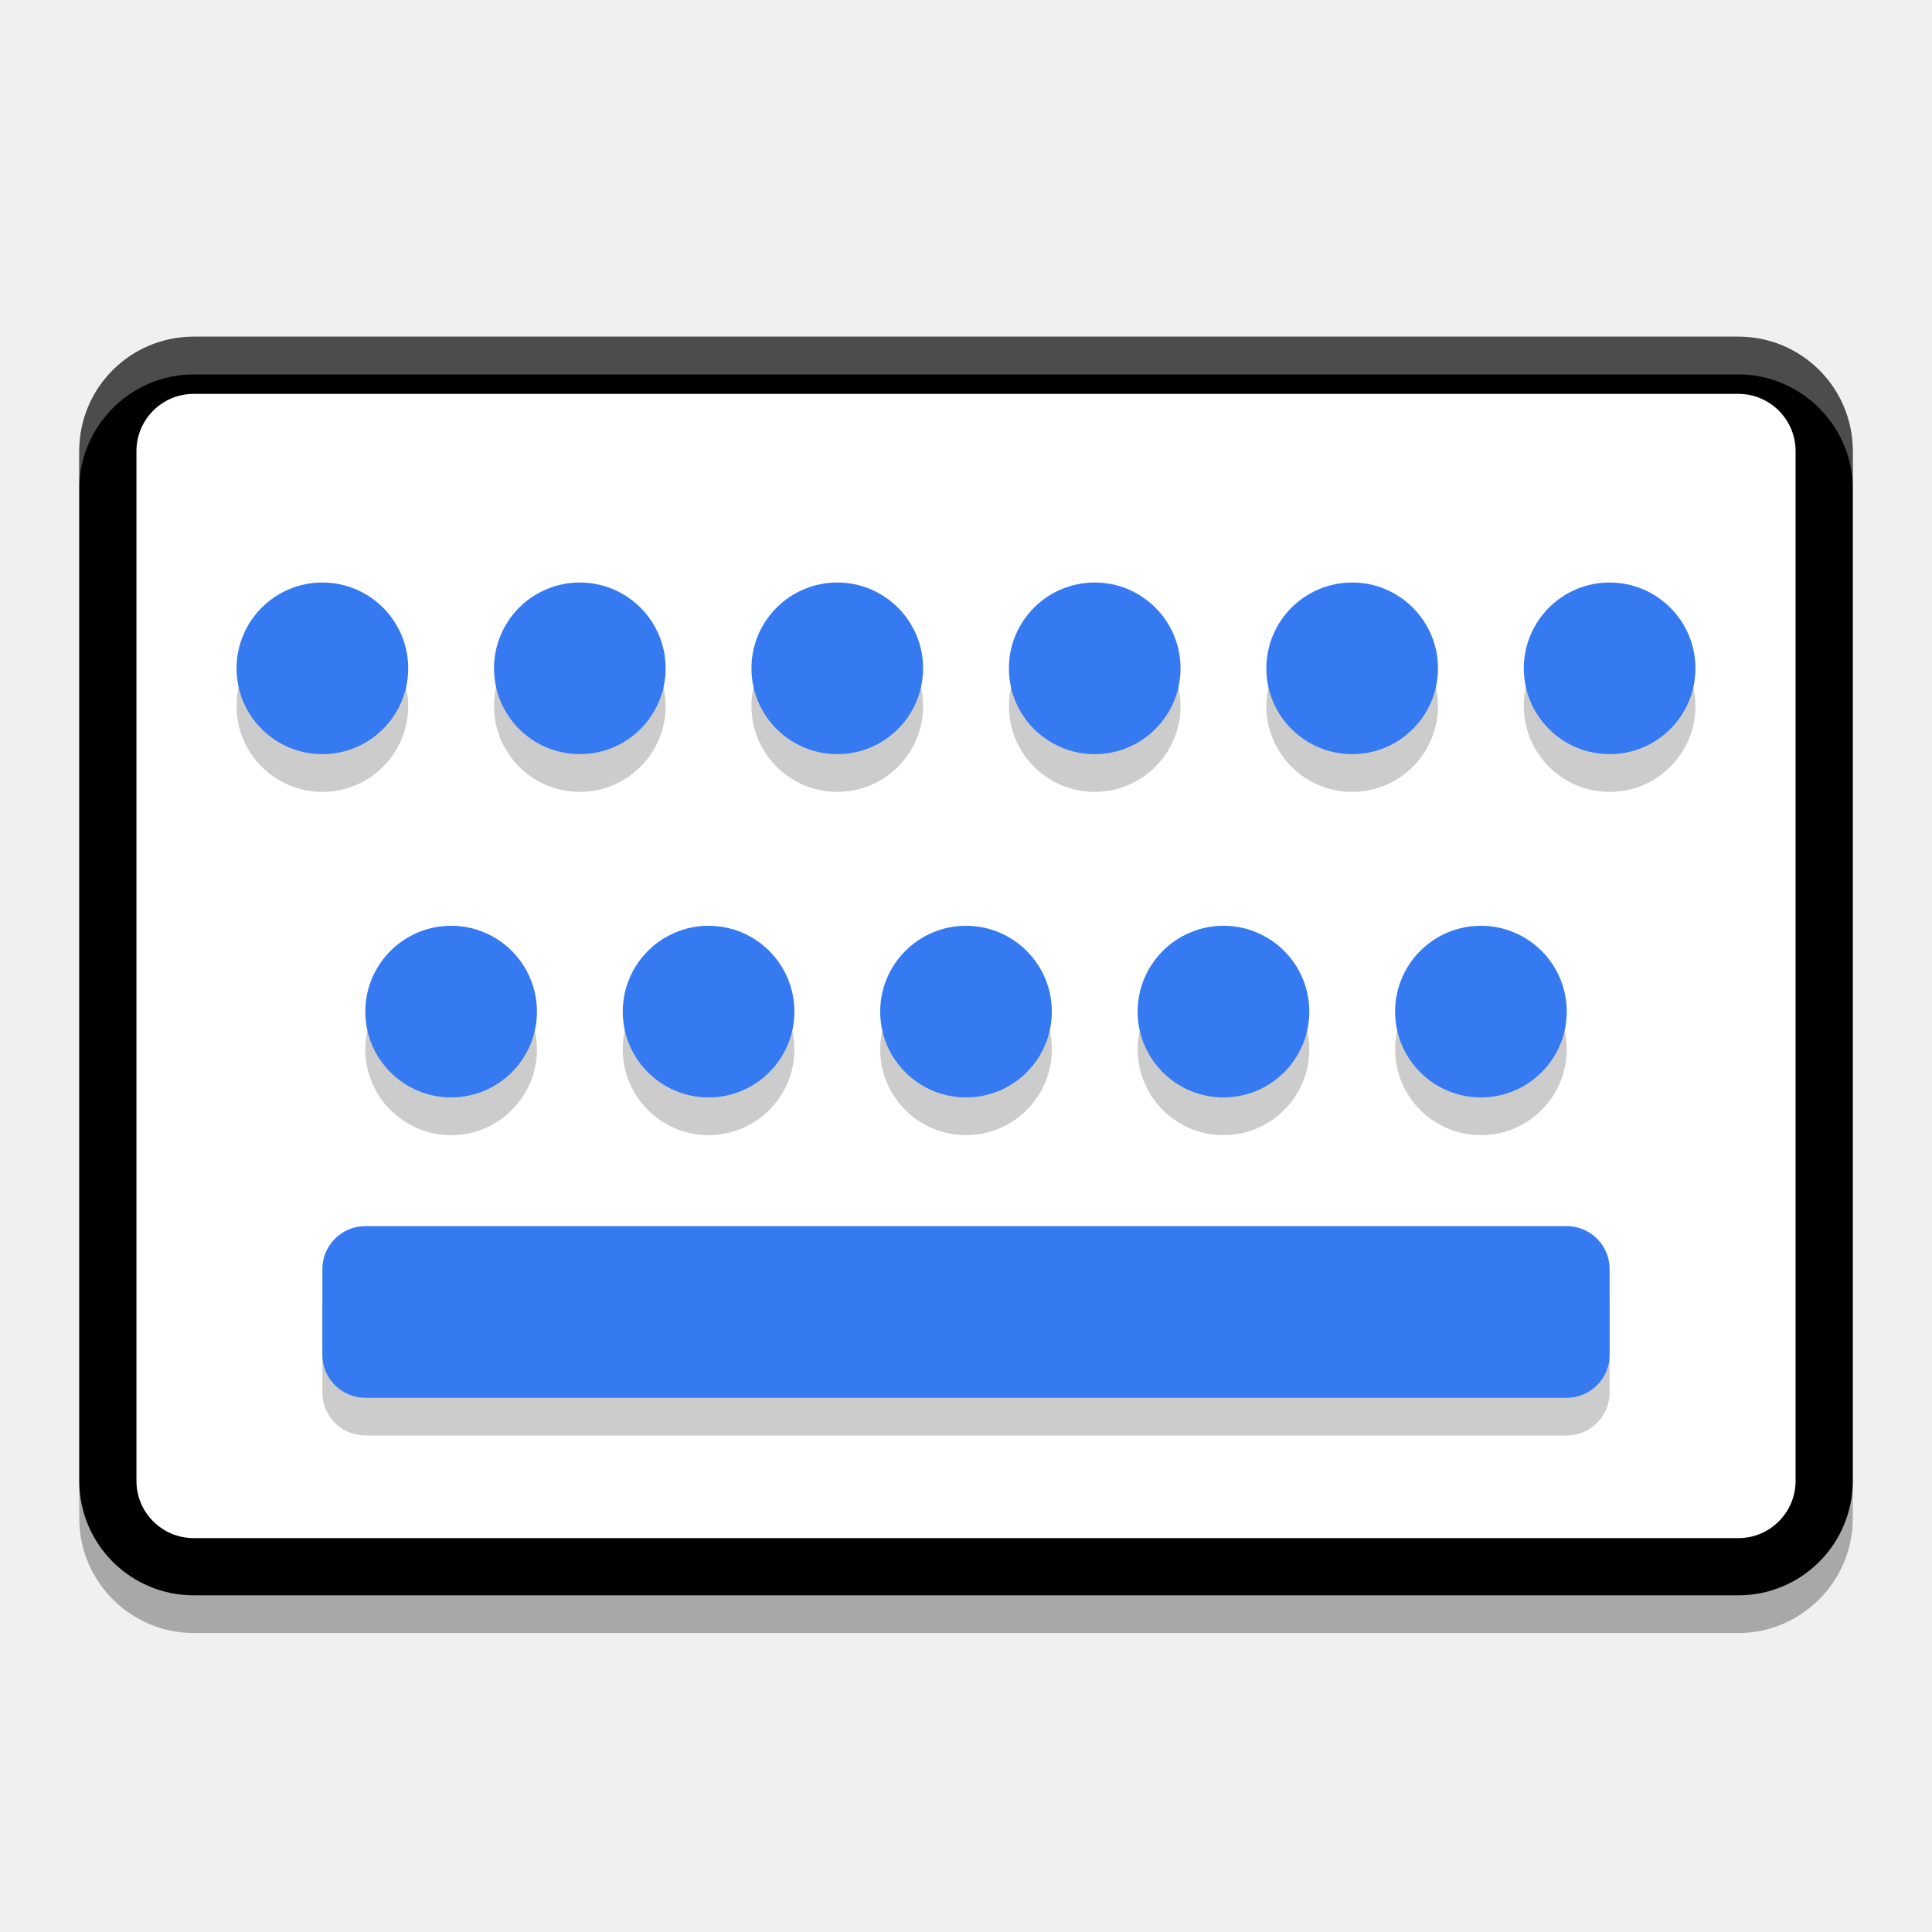
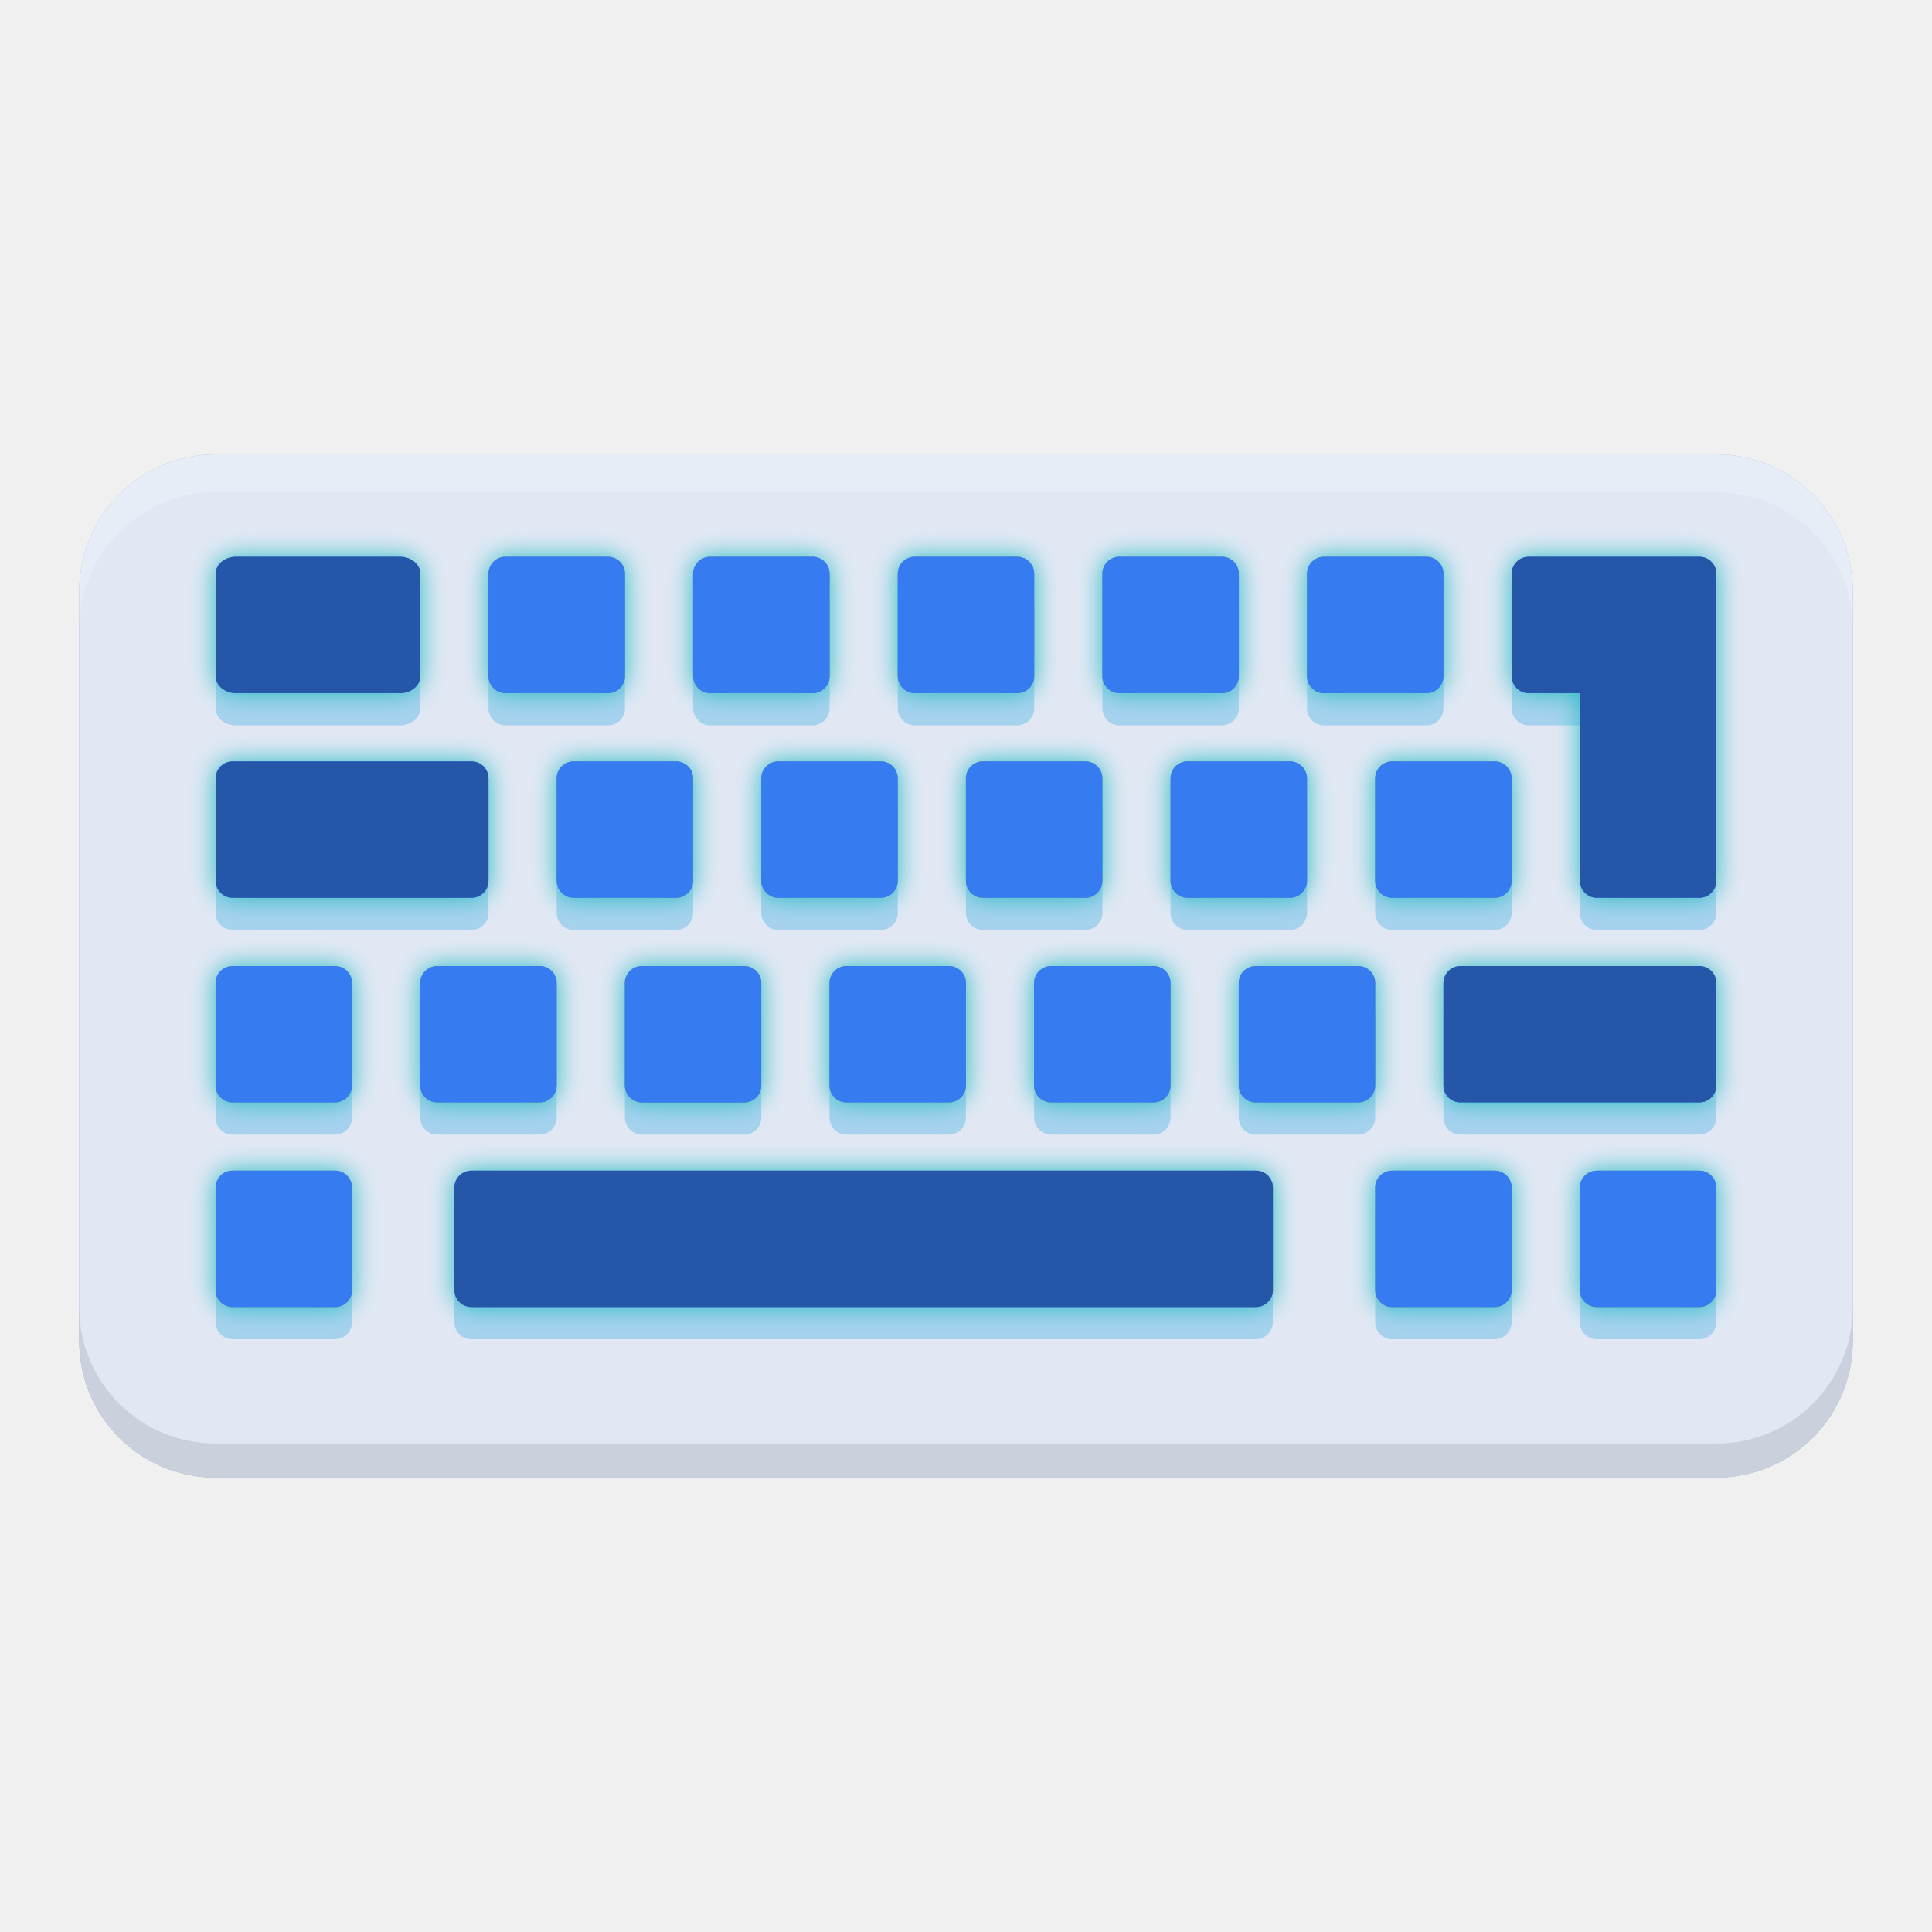
<svg xmlns="http://www.w3.org/2000/svg" width="512" height="512" version="1.1" viewBox="0 0 384 384">
-   <path d="m38.49 74.42c-12.491 0-22.74 10.249-22.74 22.74v204.68c0 12.491 10.249 22.74 22.74 22.74h307.02c12.491 0 22.742-10.249 22.742-22.74v-204.68c0-12.491-10.251-22.74-22.742-22.74z" color="#000000" color-rendering="auto" dominant-baseline="auto" image-rendering="auto" opacity=".3" shape-rendering="auto" solid-color="#000000" style="font-feature-settings:normal;font-variant-alternates:normal;font-variant-caps:normal;font-variant-ligatures:normal;font-variant-numeric:normal;font-variant-position:normal;isolation:auto;mix-blend-mode:normal;shape-padding:0;text-decoration-color:#000000;text-decoration-line:none;text-decoration-style:solid;text-indent:0;text-orientation:mixed;text-transform:none;white-space:normal" />
-   <path d="m362.57 294.34v-204.68c0-9.417-7.64-17.057-17.057-17.057h-307.02c-9.417 0-17.057 7.64-17.057 17.057v204.68c0 9.417 7.64 17.057 17.057 17.057h307.02c9.417 0 17.057-7.64 17.057-17.057z" fill="#fff" stroke="#000" stroke-width="11.368" />
-   <path d="m64.075 123.28c-9.417 0-17.057 7.64-17.057 17.057 0 9.417 7.64 17.057 17.057 17.057 9.417 0 17.057-7.64 17.057-17.057 0-9.417-7.64-17.057-17.057-17.057zm51.17 0c-9.417 0-17.057 7.64-17.057 17.057 0 9.417 7.64 17.057 17.057 17.057 9.417 0 17.057-7.64 17.057-17.057 0-9.417-7.64-17.057-17.057-17.057zm51.17 0c-9.417 0-17.057 7.64-17.057 17.057 0 9.417 7.64 17.057 17.057 17.057 9.417 0 17.057-7.64 17.057-17.057 0-9.417-7.64-17.057-17.057-17.057zm51.17 0c-9.417 0-17.057 7.64-17.057 17.057 0 9.417 7.64 17.057 17.057 17.057 9.417 0 17.057-7.64 17.057-17.057 0-9.417-7.64-17.057-17.057-17.057zm51.17 0c-9.417 0-17.057 7.64-17.057 17.057 0 9.417 7.64 17.057 17.057 17.057 9.417 0 17.057-7.64 17.057-17.057 0-9.417-7.64-17.057-17.057-17.057zm51.17 0c-9.417 0-17.057 7.64-17.057 17.057 0 9.417 7.64 17.057 17.057 17.057 9.417 0 17.057-7.64 17.057-17.057 0-9.417-7.64-17.057-17.057-17.057zm-230.26 68.226c-9.417 0-17.057 7.64-17.057 17.057 0 9.417 7.64 17.057 17.057 17.057 9.417 0 17.057-7.64 17.057-17.057 0-9.417-7.64-17.057-17.057-17.057zm51.17 0c-9.417 0-17.057 7.64-17.057 17.057 0 9.417 7.64 17.057 17.057 17.057 9.417 0 17.057-7.64 17.057-17.057 0-9.417-7.64-17.057-17.057-17.057zm51.17 0c-9.417 0-17.057 7.64-17.057 17.057 0 9.417 7.64 17.057 17.057 17.057 9.417 0 17.056-7.64 17.056-17.057 0-9.417-7.64-17.057-17.056-17.057zm51.17 0c-9.417 0-17.057 7.64-17.057 17.057 0 9.417 7.64 17.057 17.057 17.057 9.417 0 17.057-7.64 17.057-17.057 0-9.417-7.64-17.057-17.057-17.057zm51.17 0c-9.417 0-17.057 7.64-17.057 17.057 0 9.417 7.64 17.057 17.057 17.057 9.417 0 17.057-7.64 17.057-17.057 0-9.417-7.64-17.057-17.057-17.057zm-221.74 59.698c-4.708 0-8.528 3.82-8.528 8.528v17.057c0 4.708 3.82 8.528 8.528 8.528h238.79c4.708 0 8.528-3.82 8.528-8.528v-17.057c0-4.708-3.82-8.528-8.528-8.528z" opacity=".2" stroke-width="11.371" />
-   <path d="m64.075 115.78c-9.417 0-17.057 7.64-17.057 17.057 0 9.417 7.64 17.057 17.057 17.057 9.417 0 17.057-7.64 17.057-17.057 0-9.417-7.64-17.057-17.057-17.057zm51.17 0c-9.417 0-17.057 7.64-17.057 17.057 0 9.417 7.64 17.057 17.057 17.057 9.417 0 17.057-7.64 17.057-17.057 0-9.417-7.64-17.057-17.057-17.057zm51.17 0c-9.417 0-17.057 7.64-17.057 17.057 0 9.417 7.64 17.057 17.057 17.057 9.417 0 17.057-7.64 17.057-17.057 0-9.417-7.64-17.057-17.057-17.057zm51.17 0c-9.417 0-17.057 7.64-17.057 17.057 0 9.417 7.64 17.057 17.057 17.057 9.417 0 17.057-7.64 17.057-17.057 0-9.417-7.64-17.057-17.057-17.057zm51.17 0c-9.417 0-17.057 7.64-17.057 17.057 0 9.417 7.64 17.057 17.057 17.057 9.417 0 17.057-7.64 17.057-17.057 0-9.417-7.64-17.057-17.057-17.057zm51.17 0c-9.417 0-17.057 7.64-17.057 17.057 0 9.417 7.64 17.057 17.057 17.057 9.417 0 17.057-7.64 17.057-17.057 0-9.417-7.64-17.057-17.057-17.057zm-230.26 68.226c-9.417 0-17.057 7.64-17.057 17.057 0 9.417 7.64 17.057 17.057 17.057 9.417 0 17.057-7.64 17.057-17.057 0-9.417-7.64-17.057-17.057-17.057zm51.17 0c-9.417 0-17.057 7.64-17.057 17.057 0 9.417 7.64 17.057 17.057 17.057 9.417 0 17.057-7.64 17.057-17.057 0-9.417-7.64-17.057-17.057-17.057zm51.17 0c-9.417 0-17.057 7.64-17.057 17.057 0 9.417 7.64 17.057 17.057 17.057 9.417 0 17.056-7.64 17.056-17.057 0-9.417-7.64-17.057-17.056-17.057zm51.17 0c-9.417 0-17.057 7.64-17.057 17.057 0 9.417 7.64 17.057 17.057 17.057 9.417 0 17.057-7.64 17.057-17.057 0-9.417-7.64-17.057-17.057-17.057zm51.17 0c-9.417 0-17.057 7.64-17.057 17.057 0 9.417 7.64 17.057 17.057 17.057 9.417 0 17.057-7.64 17.057-17.057 0-9.417-7.64-17.057-17.057-17.057zm-221.74 59.698c-4.708 0-8.528 3.82-8.528 8.528v17.057c0 4.708 3.82 8.528 8.528 8.528h238.79c4.708 0 8.528-3.82 8.528-8.528v-17.057c0-4.708-3.82-8.528-8.528-8.528z" fill="#357af0" stroke-width="11.371" />
-   <path transform="scale(.75)" d="m51.32 89.227c-16.655 0-30.32 13.666-30.32 30.32v10c0-16.655 13.666-30.32 30.32-30.32h409.36c16.655 0 30.322 13.665 30.322 30.32v-10c0-16.655-13.668-30.32-30.322-30.32h-409.36z" color="#000000" color-rendering="auto" dominant-baseline="auto" fill="#fff" image-rendering="auto" opacity=".3" shape-rendering="auto" solid-color="#000000" style="font-feature-settings:normal;font-variant-alternates:normal;font-variant-caps:normal;font-variant-ligatures:normal;font-variant-numeric:normal;font-variant-position:normal;isolation:auto;mix-blend-mode:normal;shape-padding:0;text-decoration-color:#000000;text-decoration-line:none;text-decoration-style:solid;text-indent:0;text-orientation:mixed;text-transform:none;white-space:normal" />
+   <defs>
+     <filter id="a" x="-.02" y="-.041" width="1.04" height="1.081" color-interpolation-filters="sRGB">
+       <feGaussianBlur stdDeviation="3.356" />
+     </filter>
+   </defs>
+   <rect x="15.75" y="90.318" width="352.5" height="203.36" rx="27.115" ry="27.115" enable-background="new" fill="#678bc8" stroke-width=".75" style="paint-order:normal" />
+   <rect x="15.75" y="90.318" width="352.5" height="203.36" rx="27.115" ry="27.115" enable-background="new" fill="#fff" opacity=".8" stroke-width=".75" style="paint-order:normal" />
+   <path d="m46.932 117.06c-2.253 0-4.066 1.51-4.066 3.388v20.336c0 1.878 1.813 3.39 4.066 3.39h32.539c2.253 0 4.068-1.512 4.068-3.39v-20.336c0-1.878-1.815-3.388-4.068-3.388zm53.553 0c-0.469 0-0.916 0.094-1.321 0.265-0.203 0.086-0.395 0.19-0.576 0.312-0.18 0.121-0.348 0.26-0.501 0.413-0.153 0.153-0.293 0.32-0.415 0.501-0.243 0.36-0.418 0.771-0.508 1.213-0.045 0.221-0.069 0.449-0.069 0.684v20.336c0 0.235 0.024 0.463 0.069 0.684 0.014 0.069 0.043 0.131 0.061 0.198 0.04 0.149 0.077 0.3 0.136 0.441 0.085 0.202 0.189 0.394 0.311 0.574 0.055 0.082 0.126 0.151 0.188 0.227 0.075 0.092 0.143 0.191 0.227 0.275 0.613 0.613 1.459 0.99 2.398 0.99h20.336c1.878 0 3.39-1.512 3.39-3.39v-20.336c0-1.408-0.851-2.61-2.068-3.123-0.405-0.171-0.852-0.265-1.321-0.265zm40.672 0c-1.878 0-3.39 1.51-3.39 3.388v20.336c0 1.878 1.512 3.39 3.39 3.39h20.336c1.878 0 3.39-1.512 3.39-3.39v-20.336c0-1.878-1.512-3.388-3.39-3.388zm40.672 0c-1.878 0-3.388 1.51-3.388 3.388v20.336c0 1.878 1.51 3.39 3.388 3.39h20.338c1.878 0 3.388-1.512 3.388-3.39v-20.336c0-1.878-1.51-3.388-3.388-3.388zm40.674 0c-1.878 0-3.39 1.51-3.39 3.388v20.336c0 1.878 1.512 3.39 3.39 3.39h20.336c1.878 0 3.39-1.512 3.39-3.39v-20.336c0-1.878-1.512-3.388-3.39-3.388zm40.672 0c-1.878 0-3.39 1.51-3.39 3.388v20.336c0 1.878 1.512 3.39 3.39 3.39h20.336c1.878 0 3.39-1.512 3.39-3.39v-20.336c0-1.878-1.512-3.388-3.39-3.388zm40.672 0c-1.878 0-3.39 1.51-3.39 3.388v20.336c0 1.878 1.512 3.39 3.39 3.39h10.168v37.285c0 1.878 1.512 3.388 3.39 3.388h20.336c1.878 0 3.39-1.51 3.39-3.388v-61.011c0-1.878-1.512-3.388-3.39-3.388h-20.336zm-257.6 40.672c-1.878 0-3.39 1.512-3.39 3.39v20.336c0 1.878 1.512 3.388 3.39 3.388h47.451c1.878 0 3.39-1.51 3.39-3.388v-20.336c0-1.878-1.512-3.39-3.39-3.39zm67.789 0c-1.878 0-3.39 1.512-3.39 3.39v20.336c0 1.878 1.512 3.388 3.39 3.388h20.336c1.878 0 3.388-1.51 3.388-3.388v-20.336c0-1.878-1.51-3.39-3.388-3.39zm40.672 0c-1.878 0-3.39 1.512-3.39 3.39v20.336c0 1.878 1.512 3.388 3.39 3.388h20.336c1.878 0 3.39-1.51 3.39-3.388v-20.336c0-1.878-1.512-3.39-3.39-3.39zm40.672 0c-1.878 0-3.39 1.512-3.39 3.39v20.336c0 1.878 1.512 3.388 3.39 3.388h20.336c1.878 0 3.39-1.51 3.39-3.388v-20.336c0-1.878-1.512-3.39-3.39-3.39zm40.672 0c-1.878 0-3.39 1.512-3.39 3.39v20.336c0 1.878 1.512 3.388 3.39 3.388h20.336c1.878 0 3.39-1.51 3.39-3.388v-20.336c0-1.878-1.512-3.39-3.39-3.39zm40.672 0c-1.878 0-3.39 1.512-3.39 3.39v20.336c0 1.878 1.512 3.388 3.39 3.388h20.336c1.878 0 3.39-1.51 3.39-3.388v-20.336c0-1.878-1.512-3.39-3.39-3.39zm-230.48 40.672c-1.878 0-3.39 1.512-3.39 3.39v20.336c0 1.878 1.512 3.39 3.39 3.39h20.336c1.878 0 3.39-1.512 3.39-3.39v-20.336c0-1.878-1.512-3.39-3.39-3.39zm40.672 0c-1.878 0-3.39 1.512-3.39 3.39v20.336c0 1.878 1.512 3.39 3.39 3.39h20.336c1.878 0 3.39-1.512 3.39-3.39v-20.336c0-1.878-1.512-3.39-3.39-3.39zm40.672 0c-1.878 0-3.39 1.512-3.39 3.39v20.336c0 0.704 0.212 1.356 0.577 1.897 0.122 0.18 0.26 0.348 0.413 0.501 0.084 0.084 0.183 0.152 0.275 0.227 0.076 0.061 0.144 0.133 0.226 0.188h2e-3c0.063 0.043 0.135 0.072 0.201 0.11 0.267 0.155 0.554 0.274 0.861 0.352 0.051 0.013 0.097 0.036 0.149 0.047h2e-3c0.221 0.045 0.45 0.069 0.684 0.069h20.336c0.235 0 0.463-0.024 0.684-0.069 0.442-0.09 0.852-0.265 1.213-0.508 0.181-0.122 0.349-0.261 0.502-0.415 0.153-0.153 0.291-0.321 0.413-0.501 0.365-0.541 0.577-1.193 0.577-1.897v-20.336c0-0.235-0.024-0.463-0.069-0.684v-1e-3c-0.045-0.221-0.111-0.433-0.196-0.636v-1e-3c-0.085-0.202-0.191-0.394-0.312-0.574v-2e-3c-0.121-0.18-0.26-0.348-0.413-0.501-0.613-0.613-1.461-0.99-2.399-0.99zm40.672 0c-1.878 0-3.39 1.512-3.39 3.39v20.336c0 1.878 1.512 3.39 3.39 3.39h20.336c1.878 0 3.39-1.512 3.39-3.39v-20.336c0-1.878-1.512-3.39-3.39-3.39zm40.672 0c-1.878 0-3.39 1.512-3.39 3.39v20.336c0 1.878 1.512 3.39 3.39 3.39h20.336c1.878 0 3.39-1.512 3.39-3.39v-20.336c0-1.878-1.512-3.39-3.39-3.39zm40.672 0c-1.878 0-3.388 1.512-3.388 3.39v20.336c0 1.878 1.51 3.39 3.388 3.39h20.336c1.878 0 3.39-1.512 3.39-3.39v-20.336c0-1.878-1.512-3.39-3.39-3.39zm40.674 0c-1.878 0-3.39 1.512-3.39 3.39v20.336c0 1.878 1.512 3.39 3.39 3.39h47.451c1.878 0 3.39-1.512 3.39-3.39v-20.336c0-1.878-1.512-3.39-3.39-3.39zm-244.04 40.672c-1.878 0-3.39 1.512-3.39 3.39v20.336c0 1.878 1.512 3.39 3.39 3.39h20.336c1.878 0 3.39-1.512 3.39-3.39v-20.336c0-1.878-1.512-3.39-3.39-3.39zm47.451 0c-1.878 0-3.388 1.512-3.388 3.39v20.336c0 1.878 1.51 3.39 3.388 3.39h155.91c1.878 0 3.39-1.512 3.39-3.39v-20.336c0-1.878-1.512-3.39-3.39-3.39zm183.03 0c-1.878 0-3.39 1.512-3.39 3.39v20.336c0 1.878 1.512 3.39 3.39 3.39h20.336c1.878 0 3.39-1.512 3.39-3.39v-20.336c0-1.878-1.512-3.39-3.39-3.39zm40.672 0c-1.878 0-3.39 1.512-3.39 3.39v20.336c0 1.878 1.512 3.39 3.39 3.39h20.336c1.878 0 3.39-1.512 3.39-3.39v-20.336c0-1.878-1.512-3.39-3.39-3.39z" enable-background="new" fill="#4aaee6" opacity=".383" stroke-width=".75" style="paint-order:normal" />
+   <path d="m100.48 110.66c-0.469 0-0.916 0.094-1.321 0.265-0.203 0.086-0.395 0.19-0.576 0.312-0.18 0.121-0.348 0.26-0.501 0.413-0.153 0.153-0.293 0.32-0.415 0.501-0.243 0.36-0.418 0.771-0.508 1.213-0.045 0.221-0.069 0.449-0.069 0.684v20.336c0 0.235 0.024 0.463 0.069 0.684 0.014 0.069 0.043 0.131 0.061 0.198 0.04 0.149 0.077 0.3 0.136 0.441 0.085 0.202 0.189 0.394 0.311 0.574 0.055 0.082 0.126 0.151 0.188 0.227 0.075 0.092 0.143 0.191 0.227 0.275 0.613 0.613 1.459 0.99 2.398 0.99h20.336c1.878 0 3.39-1.512 3.39-3.39v-20.336c0-1.408-0.851-2.61-2.068-3.123-0.405-0.171-0.852-0.265-1.321-0.265zm40.672 0c-1.878 0-3.39 1.51-3.39 3.388v20.336c0 1.878 1.512 3.39 3.39 3.39h20.336c1.878 0 3.39-1.512 3.39-3.39v-20.336c0-1.878-1.512-3.388-3.39-3.388zm40.672 0c-1.878 0-3.388 1.51-3.388 3.388v20.336c0 1.878 1.51 3.39 3.388 3.39h20.338c1.878 0 3.388-1.512 3.388-3.39v-20.336c0-1.878-1.51-3.388-3.388-3.388zm40.674 0c-1.878 0-3.39 1.51-3.39 3.388v20.336c0 1.878 1.512 3.39 3.39 3.39h20.336c1.878 0 3.39-1.512 3.39-3.39v-20.336c0-1.878-1.512-3.388-3.39-3.388zm40.672 0c-1.878 0-3.39 1.51-3.39 3.388v20.336c0 1.878 1.512 3.39 3.39 3.39h20.336c1.878 0 3.39-1.512 3.39-3.39v-20.336c0-1.878-1.512-3.388-3.39-3.388zm-149.14 40.672c-1.878 0-3.39 1.512-3.39 3.39v20.336c0 1.878 1.512 3.388 3.39 3.388h20.336c1.878 0 3.388-1.51 3.388-3.388v-20.336c0-1.878-1.51-3.39-3.388-3.39zm40.672 0c-1.878 0-3.39 1.512-3.39 3.39v20.336c0 1.878 1.512 3.388 3.39 3.388h20.336c1.878 0 3.39-1.51 3.39-3.388v-20.336c0-1.878-1.512-3.39-3.39-3.39zm40.672 0c-1.878 0-3.39 1.512-3.39 3.39v20.336c0 1.878 1.512 3.388 3.39 3.388h20.336c1.878 0 3.39-1.51 3.39-3.388v-20.336c0-1.878-1.512-3.39-3.39-3.39zm40.672 0c-1.878 0-3.39 1.512-3.39 3.39v20.336c0 1.878 1.512 3.388 3.39 3.388h20.336c1.878 0 3.39-1.51 3.39-3.388v-20.336c0-1.878-1.512-3.39-3.39-3.39zm40.672 0c-1.878 0-3.39 1.512-3.39 3.39v20.336c0 1.878 1.512 3.388 3.39 3.388h20.336c1.878 0 3.39-1.51 3.39-3.388v-20.336c0-1.878-1.512-3.39-3.39-3.39zm-230.48 40.672c-1.878 0-3.39 1.512-3.39 3.39v20.336c0 1.878 1.512 3.39 3.39 3.39h20.336c1.878 0 3.39-1.512 3.39-3.39v-20.336c0-1.878-1.512-3.39-3.39-3.39zm40.672 0c-1.878 0-3.39 1.512-3.39 3.39v20.336c0 1.878 1.512 3.39 3.39 3.39h20.336c1.878 0 3.39-1.512 3.39-3.39v-20.336c0-1.878-1.512-3.39-3.39-3.39zm40.672 0c-1.878 0-3.39 1.512-3.39 3.39v20.336c0 0.704 0.212 1.356 0.577 1.897 0.122 0.18 0.26 0.348 0.413 0.501 0.084 0.084 0.183 0.152 0.275 0.227 0.076 0.061 0.144 0.133 0.226 0.188 3.1e-4 2.1e-4 2e-3 -2.2e-4 2e-3 0 0.063 0.042 0.135 0.072 0.201 0.11 0.267 0.155 0.554 0.274 0.861 0.352 0.051 0.013 0.097 0.036 0.149 0.047 4.7e-4 1e-4 7.5e-4 -9e-5 1e-3 0 0.221 0.045 0.45 0.069 0.684 0.069h20.336c0.235 0 0.463-0.024 0.684-0.069 0.442-0.09 0.852-0.265 1.213-0.508 0.181-0.122 0.349-0.261 0.502-0.415 0.153-0.153 0.291-0.321 0.413-0.501 0.365-0.541 0.577-1.193 0.577-1.897v-20.336c0-0.235-0.024-0.463-0.069-0.684-9e-5 -4.6e-4 1e-4 -7.5e-4 0-1e-3 -0.045-0.221-0.111-0.433-0.196-0.636-1.8e-4 -4.2e-4 1.8e-4 -7.5e-4 0-1e-3 -0.085-0.202-0.191-0.394-0.312-0.574-2.4e-4 -3.6e-4 2.4e-4 -7.5e-4 0-2e-3 -0.121-0.18-0.26-0.348-0.413-0.501-0.613-0.613-1.461-0.99-2.399-0.99zm40.672 0c-1.878 0-3.39 1.512-3.39 3.39v20.336c0 1.878 1.512 3.39 3.39 3.39h20.336c1.878 0 3.39-1.512 3.39-3.39v-20.336c0-1.878-1.512-3.39-3.39-3.39zm40.672 0c-1.878 0-3.39 1.512-3.39 3.39v20.336c0 1.878 1.512 3.39 3.39 3.39h20.336c1.878 0 3.39-1.512 3.39-3.39v-20.336c0-1.878-1.512-3.39-3.39-3.39zm40.672 0c-1.878 0-3.388 1.512-3.388 3.39v20.336c0 1.878 1.51 3.39 3.388 3.39h20.336c1.878 0 3.39-1.512 3.39-3.39v-20.336c0-1.878-1.512-3.39-3.39-3.39zm-203.36 40.672c-1.878 0-3.39 1.512-3.39 3.39v20.336c0 1.878 1.512 3.39 3.39 3.39h20.336c1.878 0 3.39-1.512 3.39-3.39v-20.336c0-1.878-1.512-3.39-3.39-3.39zm230.48 0c-1.878 0-3.39 1.512-3.39 3.39v20.336c0 1.878 1.512 3.39 3.39 3.39h20.336c1.878 0 3.39-1.512 3.39-3.39v-20.336c0-1.878-1.512-3.39-3.39-3.39zm40.672 0c-1.878 0-3.39 1.512-3.39 3.39v20.336c0 1.878 1.512 3.39 3.39 3.39h20.336c1.878 0 3.39-1.512 3.39-3.39v-20.336c0-1.878-1.512-3.39-3.39-3.39z" enable-background="new" fill="#737680" stroke-width=".75" style="paint-order:normal" />
+   <path transform="scale(.75)" d="m62.576 147.54c-3.004 0-5.422 2.014-5.422 4.518v27.115c0 2.504 2.417 4.519 5.422 4.519h43.385c3.004 0 5.424-2.016 5.424-4.519v-27.115c0-2.504-2.419-4.518-5.424-4.518h-43.385zm71.404 0c-0.626 0-1.221 0.125-1.762 0.354-0.271 0.114-0.527 0.254-0.768 0.416-0.24 0.162-0.464 0.347-0.668 0.551-0.205 0.204-0.39 0.427-0.553 0.668-0.324 0.48-0.558 1.028-0.678 1.617-0.06 0.295-0.092 0.599-0.092 0.912v27.115c0 0.313 0.032 0.617 0.092 0.912 0.019 0.091 0.058 0.174 0.082 0.264 0.054 0.199 0.103 0.401 0.182 0.588 0.114 0.27 0.252 0.526 0.414 0.766 0.073 0.109 0.168 0.201 0.25 0.303 0.1 0.123 0.191 0.255 0.303 0.367 0.817 0.817 1.945 1.32 3.197 1.32h27.115c2.504 0 4.519-2.016 4.519-4.519v-27.115c0-1.878-1.135-3.48-2.758-4.164-0.541-0.228-1.137-0.354-1.762-0.354h-27.115zm54.23 0c-2.504 0-4.519 2.014-4.519 4.518v27.115c0 2.504 2.016 4.519 4.519 4.519h27.113c2.504 0 4.519-2.016 4.519-4.519v-27.115c0-2.504-2.016-4.518-4.519-4.518h-27.113zm54.229 0c-2.504 0-4.518 2.014-4.518 4.518v27.115c0 2.504 2.014 4.519 4.518 4.519h27.117c2.504 0 4.518-2.016 4.518-4.519v-27.115c0-2.504-2.014-4.518-4.518-4.518h-27.117zm54.232 0c-2.504 0-4.519 2.014-4.519 4.518v27.115c0 2.504 2.016 4.519 4.519 4.519h27.115c2.504 0 4.519-2.016 4.519-4.519v-27.115c0-2.504-2.016-4.518-4.519-4.518h-27.115zm54.23 0c-2.504 0-4.519 2.014-4.519 4.518v27.115c0 2.504 2.016 4.519 4.519 4.519h27.115c2.504 0 4.519-2.016 4.519-4.519v-27.115c0-2.504-2.016-4.518-4.519-4.518h-27.115zm54.234 0c-2.504 0-4.519 2.014-4.519 4.518v27.115c0 2.504 2.016 4.519 4.519 4.519h13.557v49.713c0 2.504 2.016 4.518 4.519 4.518h27.115c2.504 0 4.519-2.014 4.519-4.518v-81.348c0-2.504-2.016-4.518-4.519-4.518h-45.191zm-343.46 54.23c-2.504 0-4.519 2.016-4.519 4.519v27.113c0 2.504 2.016 4.518 4.519 4.518h63.268c2.504 0 4.519-2.014 4.519-4.518v-27.113c0-2.504-2.016-4.519-4.519-4.519h-63.268zm90.377 0c-2.504 0-4.519 2.016-4.519 4.519v27.113c0 2.504 2.016 4.518 4.519 4.518h27.115c2.504 0 4.518-2.014 4.518-4.518v-27.113c0-2.504-2.014-4.519-4.518-4.519h-27.115zm54.229 0c-2.504 0-4.519 2.016-4.519 4.519v27.113c0 2.504 2.016 4.518 4.519 4.518h27.115c2.504 0 4.519-2.014 4.519-4.518v-27.113c0-2.504-2.016-4.519-4.519-4.519h-27.115zm54.23 0c-2.504 0-4.519 2.016-4.519 4.519v27.113c0 2.504 2.016 4.518 4.519 4.518h27.115c2.504 0 4.519-2.014 4.519-4.518v-27.113c0-2.504-2.016-4.519-4.519-4.519h-27.115zm54.23 0c-2.504 0-4.519 2.016-4.519 4.519v27.113c0 2.504 2.016 4.518 4.519 4.518h27.115c2.504 0 4.519-2.014 4.519-4.518v-27.113c0-2.504-2.016-4.519-4.519-4.519h-27.115zm54.23 0c-2.504 0-4.519 2.016-4.519 4.519v27.113c0 2.504 2.016 4.518 4.519 4.518h27.115c2.504 0 4.519-2.014 4.519-4.518v-27.113c0-2.504-2.016-4.519-4.519-4.519h-27.115zm-307.31 54.229c-2.504 0-4.519 2.016-4.519 4.519v27.115c0 2.504 2.016 4.519 4.519 4.519h27.115c2.504 0 4.519-2.016 4.519-4.519v-27.115c0-2.504-2.016-4.519-4.519-4.519h-27.115zm54.23 0c-2.504 0-4.519 2.016-4.519 4.519v27.115c0 2.504 2.016 4.519 4.519 4.519h27.115c2.504 0 4.519-2.016 4.519-4.519v-27.115c0-2.504-2.016-4.519-4.519-4.519h-27.115zm54.229 0c-2.504 0-4.519 2.016-4.519 4.519v27.115c0 0.939 0.283 1.808 0.77 2.529 0.162 0.24 0.347 0.464 0.551 0.668 0.112 0.112 0.244 0.203 0.367 0.303 0.101 0.082 0.192 0.177 0.301 0.25 4.2e-4 2.8e-4 0.004-2.9e-4 0.004 0 0.084 0.057 0.18 0.096 0.268 0.146 0.356 0.206 0.739 0.365 1.148 0.469 0.068 0.017 0.13 0.048 0.199 0.062h0.002c0.294 0.06 0.6 0.092 0.912 0.092h27.113c0.313 0 0.617-0.032 0.912-0.092 0.589-0.12 1.136-0.353 1.617-0.678 0.241-0.162 0.465-0.348 0.67-0.553 0.204-0.204 0.389-0.428 0.551-0.668 0.486-0.721 0.77-1.59 0.77-2.529v-27.115c0-0.313-0.032-0.617-0.092-0.912-0.06-0.294-0.148-0.578-0.262-0.848v-0.002c-0.114-0.27-0.254-0.526-0.416-0.766v-0.002c-0.162-0.24-0.347-0.464-0.551-0.668-0.817-0.817-1.947-1.32-3.199-1.32l-27.115-0.002zm54.23 0c-2.504 0-4.519 2.016-4.519 4.519v27.115c0 2.504 2.016 4.519 4.519 4.519h27.115c2.504 0 4.519-2.016 4.519-4.519v-27.115c0-2.504-2.016-4.519-4.519-4.519h-27.115zm54.23 0c-2.504 0-4.519 2.016-4.519 4.519v27.115c0 2.504 2.016 4.519 4.519 4.519h27.115c2.504 0 4.519-2.016 4.519-4.519v-27.115c0-2.504-2.016-4.519-4.519-4.519h-27.115zm54.23 0c-2.504 0-4.518 2.016-4.518 4.519v27.115c0 2.504 2.014 4.519 4.518 4.519h27.115c2.504 0 4.519-2.016 4.519-4.519v-27.115c0-2.504-2.016-4.519-4.519-4.519h-27.115zm54.244 0c-2.504 0-4.519 2.016-4.519 4.519v27.115c0 2.504 2.016 4.519 4.519 4.519h63.268c2.504 0 4.519-2.016 4.519-4.519v-27.115c0-2.504-2.016-4.519-4.519-4.519h-63.268zm-325.39 54.23c-2.504 0-4.519 2.016-4.519 4.519v27.115c0 2.504 2.016 4.519 4.519 4.519h27.115c2.504 0 4.519-2.016 4.519-4.519v-27.115c0-2.504-2.016-4.519-4.519-4.519h-27.115zm63.273 0c-2.504 0-4.518 2.016-4.518 4.519v27.115c0 2.504 2.014 4.519 4.518 4.519h207.88c2.504 0 4.519-2.016 4.519-4.519v-27.115c0-2.504-2.016-4.519-4.519-4.519h-207.88zm244.04 0c-2.504 0-4.519 2.016-4.519 4.519v27.115c0 2.504 2.016 4.519 4.519 4.519h27.115c2.504 0 4.519-2.016 4.519-4.519v-27.115c0-2.504-2.016-4.519-4.519-4.519h-27.115zm54.229 0c-2.504 0-4.519 2.016-4.519 4.519v27.115c0 2.504 2.016 4.519 4.519 4.519h27.115c2.504 0 4.519-2.016 4.519-4.519v-27.115c0-2.504-2.016-4.519-4.519-4.519h-27.115z" fill="#23bac2" filter="url(#a)" style="paint-order:normal" />
+   <path d="m46.932 110.66c-2.253 0-4.066 1.51-4.066 3.388v20.336c0 1.878 1.813 3.39 4.066 3.39h32.539c2.253 0 4.068-1.512 4.068-3.39v-20.336c0-1.878-1.815-3.388-4.068-3.388zm53.553 0c-0.469 0-0.916 0.094-1.321 0.265-0.203 0.086-0.395 0.19-0.576 0.312-0.18 0.121-0.348 0.26-0.501 0.413-0.153 0.153-0.293 0.32-0.415 0.501-0.243 0.36-0.418 0.771-0.508 1.213-0.045 0.221-0.069 0.449-0.069 0.684v20.336c0 0.235 0.024 0.463 0.069 0.684 0.014 0.069 0.043 0.131 0.061 0.198 0.04 0.149 0.077 0.3 0.136 0.441 0.085 0.202 0.189 0.394 0.311 0.574 0.055 0.082 0.126 0.151 0.188 0.227 0.075 0.093 0.143 0.191 0.227 0.275 0.613 0.613 1.459 0.99 2.398 0.99h20.336c1.878 0 3.39-1.512 3.39-3.39v-20.336c0-1.408-0.851-2.61-2.068-3.123-0.405-0.171-0.852-0.265-1.321-0.265h-20.336zm40.672 0c-1.878 0-3.39 1.51-3.39 3.388v20.336c0 1.878 1.512 3.39 3.39 3.39h20.335c1.878 0 3.39-1.512 3.39-3.39v-20.336c0-1.878-1.512-3.388-3.39-3.388zm40.672 0c-1.878 0-3.388 1.51-3.388 3.388v20.336c0 1.878 1.51 3.39 3.388 3.39h20.338c1.878 0 3.388-1.512 3.388-3.39v-20.336c0-1.878-1.51-3.388-3.388-3.388zm40.674 0c-1.878 0-3.39 1.51-3.39 3.388v20.336c0 1.878 1.512 3.39 3.39 3.39h20.336c1.878 0 3.39-1.512 3.39-3.39v-20.336c0-1.878-1.512-3.388-3.39-3.388zm40.672 0c-1.878 0-3.39 1.51-3.39 3.388v20.336c0 1.878 1.512 3.39 3.39 3.39h20.336c1.878 0 3.39-1.512 3.39-3.39v-20.336c0-1.878-1.512-3.388-3.39-3.388zm40.676 0c-1.878 0-3.39 1.51-3.39 3.388v20.336c0 1.878 1.512 3.39 3.39 3.39h10.168v37.285c0 1.878 1.512 3.388 3.39 3.388h20.336c1.878 0 3.39-1.51 3.39-3.388v-61.011c0-1.878-1.512-3.388-3.39-3.388h-33.893zm-257.6 40.672c-1.878 0-3.39 1.512-3.39 3.39v20.335c0 1.878 1.512 3.388 3.39 3.388h47.451c1.878 0 3.39-1.51 3.39-3.388v-20.335c0-1.878-1.512-3.39-3.39-3.39zm67.783 0c-1.878 0-3.39 1.512-3.39 3.39v20.335c0 1.878 1.512 3.388 3.39 3.388h20.336c1.878 0 3.388-1.51 3.388-3.388v-20.335c0-1.878-1.51-3.39-3.388-3.39zm40.672 0c-1.878 0-3.39 1.512-3.39 3.39v20.335c0 1.878 1.512 3.388 3.39 3.388h20.336c1.878 0 3.39-1.51 3.39-3.388v-20.335c0-1.878-1.512-3.39-3.39-3.39zm40.672 0c-1.878 0-3.39 1.512-3.39 3.39v20.335c0 1.878 1.512 3.388 3.39 3.388h20.336c1.878 0 3.39-1.51 3.39-3.388v-20.335c0-1.878-1.512-3.39-3.39-3.39zm40.672 0c-1.878 0-3.39 1.512-3.39 3.39v20.335c0 1.878 1.512 3.388 3.39 3.388h20.336c1.878 0 3.39-1.51 3.39-3.388v-20.335c0-1.878-1.512-3.39-3.39-3.39zm40.672 0c-1.878 0-3.39 1.512-3.39 3.39v20.335c0 1.878 1.512 3.388 3.39 3.388h20.336c1.878 0 3.39-1.51 3.39-3.388v-20.335c0-1.878-1.512-3.39-3.39-3.39zm-230.48 40.672c-1.878 0-3.39 1.512-3.39 3.39v20.336c0 1.878 1.512 3.39 3.39 3.39h20.336c1.878 0 3.39-1.512 3.39-3.39v-20.336c0-1.878-1.512-3.39-3.39-3.39zm40.672 0c-1.878 0-3.39 1.512-3.39 3.39v20.336c0 1.878 1.512 3.39 3.39 3.39h20.336c1.878 0 3.39-1.512 3.39-3.39v-20.336c0-1.878-1.512-3.39-3.39-3.39zm40.672 0c-1.878 0-3.39 1.512-3.39 3.39v20.336c0 0.704 0.212 1.356 0.577 1.897 0.122 0.18 0.26 0.348 0.413 0.501 0.084 0.084 0.183 0.152 0.275 0.227 0.076 0.061 0.144 0.133 0.226 0.188 3e-4 2.1e-4 3e-3 -2.1e-4 3e-3 0 0.063 0.042 0.135 0.072 0.201 0.11 0.267 0.155 0.553 0.274 0.86 0.352 0.051 0.013 0.097 0.036 0.149 0.047 4.7e-4 1e-4 2e-3 -9e-5 3e-3 0 0.221 0.045 0.45 0.069 0.684 0.069h20.335c0.235 0 0.463-0.024 0.684-0.069 0.442-0.09 0.852-0.265 1.213-0.508 0.181-0.122 0.349-0.261 0.502-0.415 0.153-0.153 0.291-0.321 0.413-0.501 0.365-0.541 0.577-1.193 0.577-1.897v-20.336c0-0.235-0.024-0.463-0.069-0.684v-1e-3c-0.045-0.221-0.111-0.433-0.196-0.636v-2e-3c-0.085-0.202-0.191-0.394-0.312-0.574v-1e-3c-0.121-0.18-0.26-0.348-0.413-0.501-0.613-0.613-1.461-0.99-2.399-0.99h-20.336zm40.672 0c-1.878 0-3.39 1.512-3.39 3.39v20.336c0 1.878 1.512 3.39 3.39 3.39h20.336c1.878 0 3.39-1.512 3.39-3.39v-20.336c0-1.878-1.512-3.39-3.39-3.39zm40.672 0c-1.878 0-3.39 1.512-3.39 3.39v20.336c0 1.878 1.512 3.39 3.39 3.39h20.336c1.878 0 3.39-1.512 3.39-3.39v-20.336c0-1.878-1.512-3.39-3.39-3.39zm40.672 0c-1.878 0-3.388 1.512-3.388 3.39v20.336c0 1.878 1.51 3.39 3.388 3.39h20.336c1.878 0 3.39-1.512 3.39-3.39v-20.336c0-1.878-1.512-3.39-3.39-3.39zm40.683 0c-1.878 0-3.39 1.512-3.39 3.39v20.336c0 1.878 1.512 3.39 3.39 3.39h47.451c1.878 0 3.39-1.512 3.39-3.39v-20.336c0-1.878-1.512-3.39-3.39-3.39zm-244.04 40.672c-1.878 0-3.39 1.512-3.39 3.39v20.336c0 1.878 1.512 3.39 3.39 3.39h20.336c1.878 0 3.39-1.512 3.39-3.39v-20.336c0-1.878-1.512-3.39-3.39-3.39zm47.455 0c-1.878 0-3.388 1.512-3.388 3.39v20.336c0 1.878 1.51 3.39 3.388 3.39h155.91c1.878 0 3.39-1.512 3.39-3.39v-20.336c0-1.878-1.512-3.39-3.39-3.39zm183.03 0c-1.878 0-3.39 1.512-3.39 3.39v20.336c0 1.878 1.512 3.39 3.39 3.39h20.336c1.878 0 3.39-1.512 3.39-3.39v-20.336c0-1.878-1.512-3.39-3.39-3.39zm40.672 0c-1.878 0-3.39 1.512-3.39 3.39v20.336c0 1.878 1.512 3.39 3.39 3.39h20.336c1.878 0 3.39-1.512 3.39-3.39v-20.336c0-1.878-1.512-3.39-3.39-3.39z" fill="#367bf0" stroke-width=".75" style="paint-order:normal" />
+   <path d="m46.932 110.66c-2.253 0-4.066 1.51-4.066 3.388v20.336c0 1.878 1.813 3.39 4.066 3.39h32.539c2.253 0 4.068-1.512 4.068-3.39v-20.336c0-1.878-1.815-3.388-4.068-3.388zm256.92 0c-1.878 0-3.39 1.51-3.39 3.388v20.336c0 1.878 1.512 3.39 3.39 3.39h10.168v37.285c0 1.878 1.512 3.388 3.39 3.388h20.336c1.878 0 3.39-1.51 3.39-3.388v-61.011c0-1.878-1.512-3.388-3.39-3.388h-20.336zm-257.6 40.672c-1.878 0-3.39 1.512-3.39 3.39v20.336c0 1.878 1.512 3.388 3.39 3.388h47.451c1.878 0 3.39-1.51 3.39-3.388v-20.336c0-1.878-1.512-3.39-3.39-3.39zm244.04 40.672c-1.878 0-3.39 1.512-3.39 3.39v20.336c0 1.878 1.512 3.39 3.39 3.39h47.451c1.878 0 3.39-1.512 3.39-3.39v-20.336c0-1.878-1.512-3.39-3.39-3.39zm-196.59 40.672c-1.878 0-3.388 1.512-3.388 3.39v20.336c0 1.878 1.51 3.39 3.388 3.39h155.91c1.878 0 3.39-1.512 3.39-3.39v-20.336c0-1.878-1.512-3.39-3.39-3.39z" enable-background="new" fill="#2656a8" stroke-width=".75" style="paint-order:normal" />
+   <path d="m42.866 90.318c-15.022 0-27.116 12.094-27.116 27.116v7.5c0-15.022 12.094-27.116 27.116-27.116h298.27c15.022 0 27.116 12.094 27.116 27.116v-7.5c0-15.022-12.094-27.116-27.116-27.116z" enable-background="new" fill="#fff" opacity=".2" stroke-width=".75" style="paint-order:normal" />
+   <path d="m15.75 259.79v6.779c0 15.022 12.094 27.114 27.116 27.114h298.27c15.022 0 27.116-12.092 27.116-27.114v-6.779c0 15.022-12.094 27.116-27.116 27.116h-298.27c-15.022 0-27.116-12.094-27.116-27.116z" enable-background="new" opacity=".1" stroke-width=".75" style="paint-order:normal" />
</svg>
